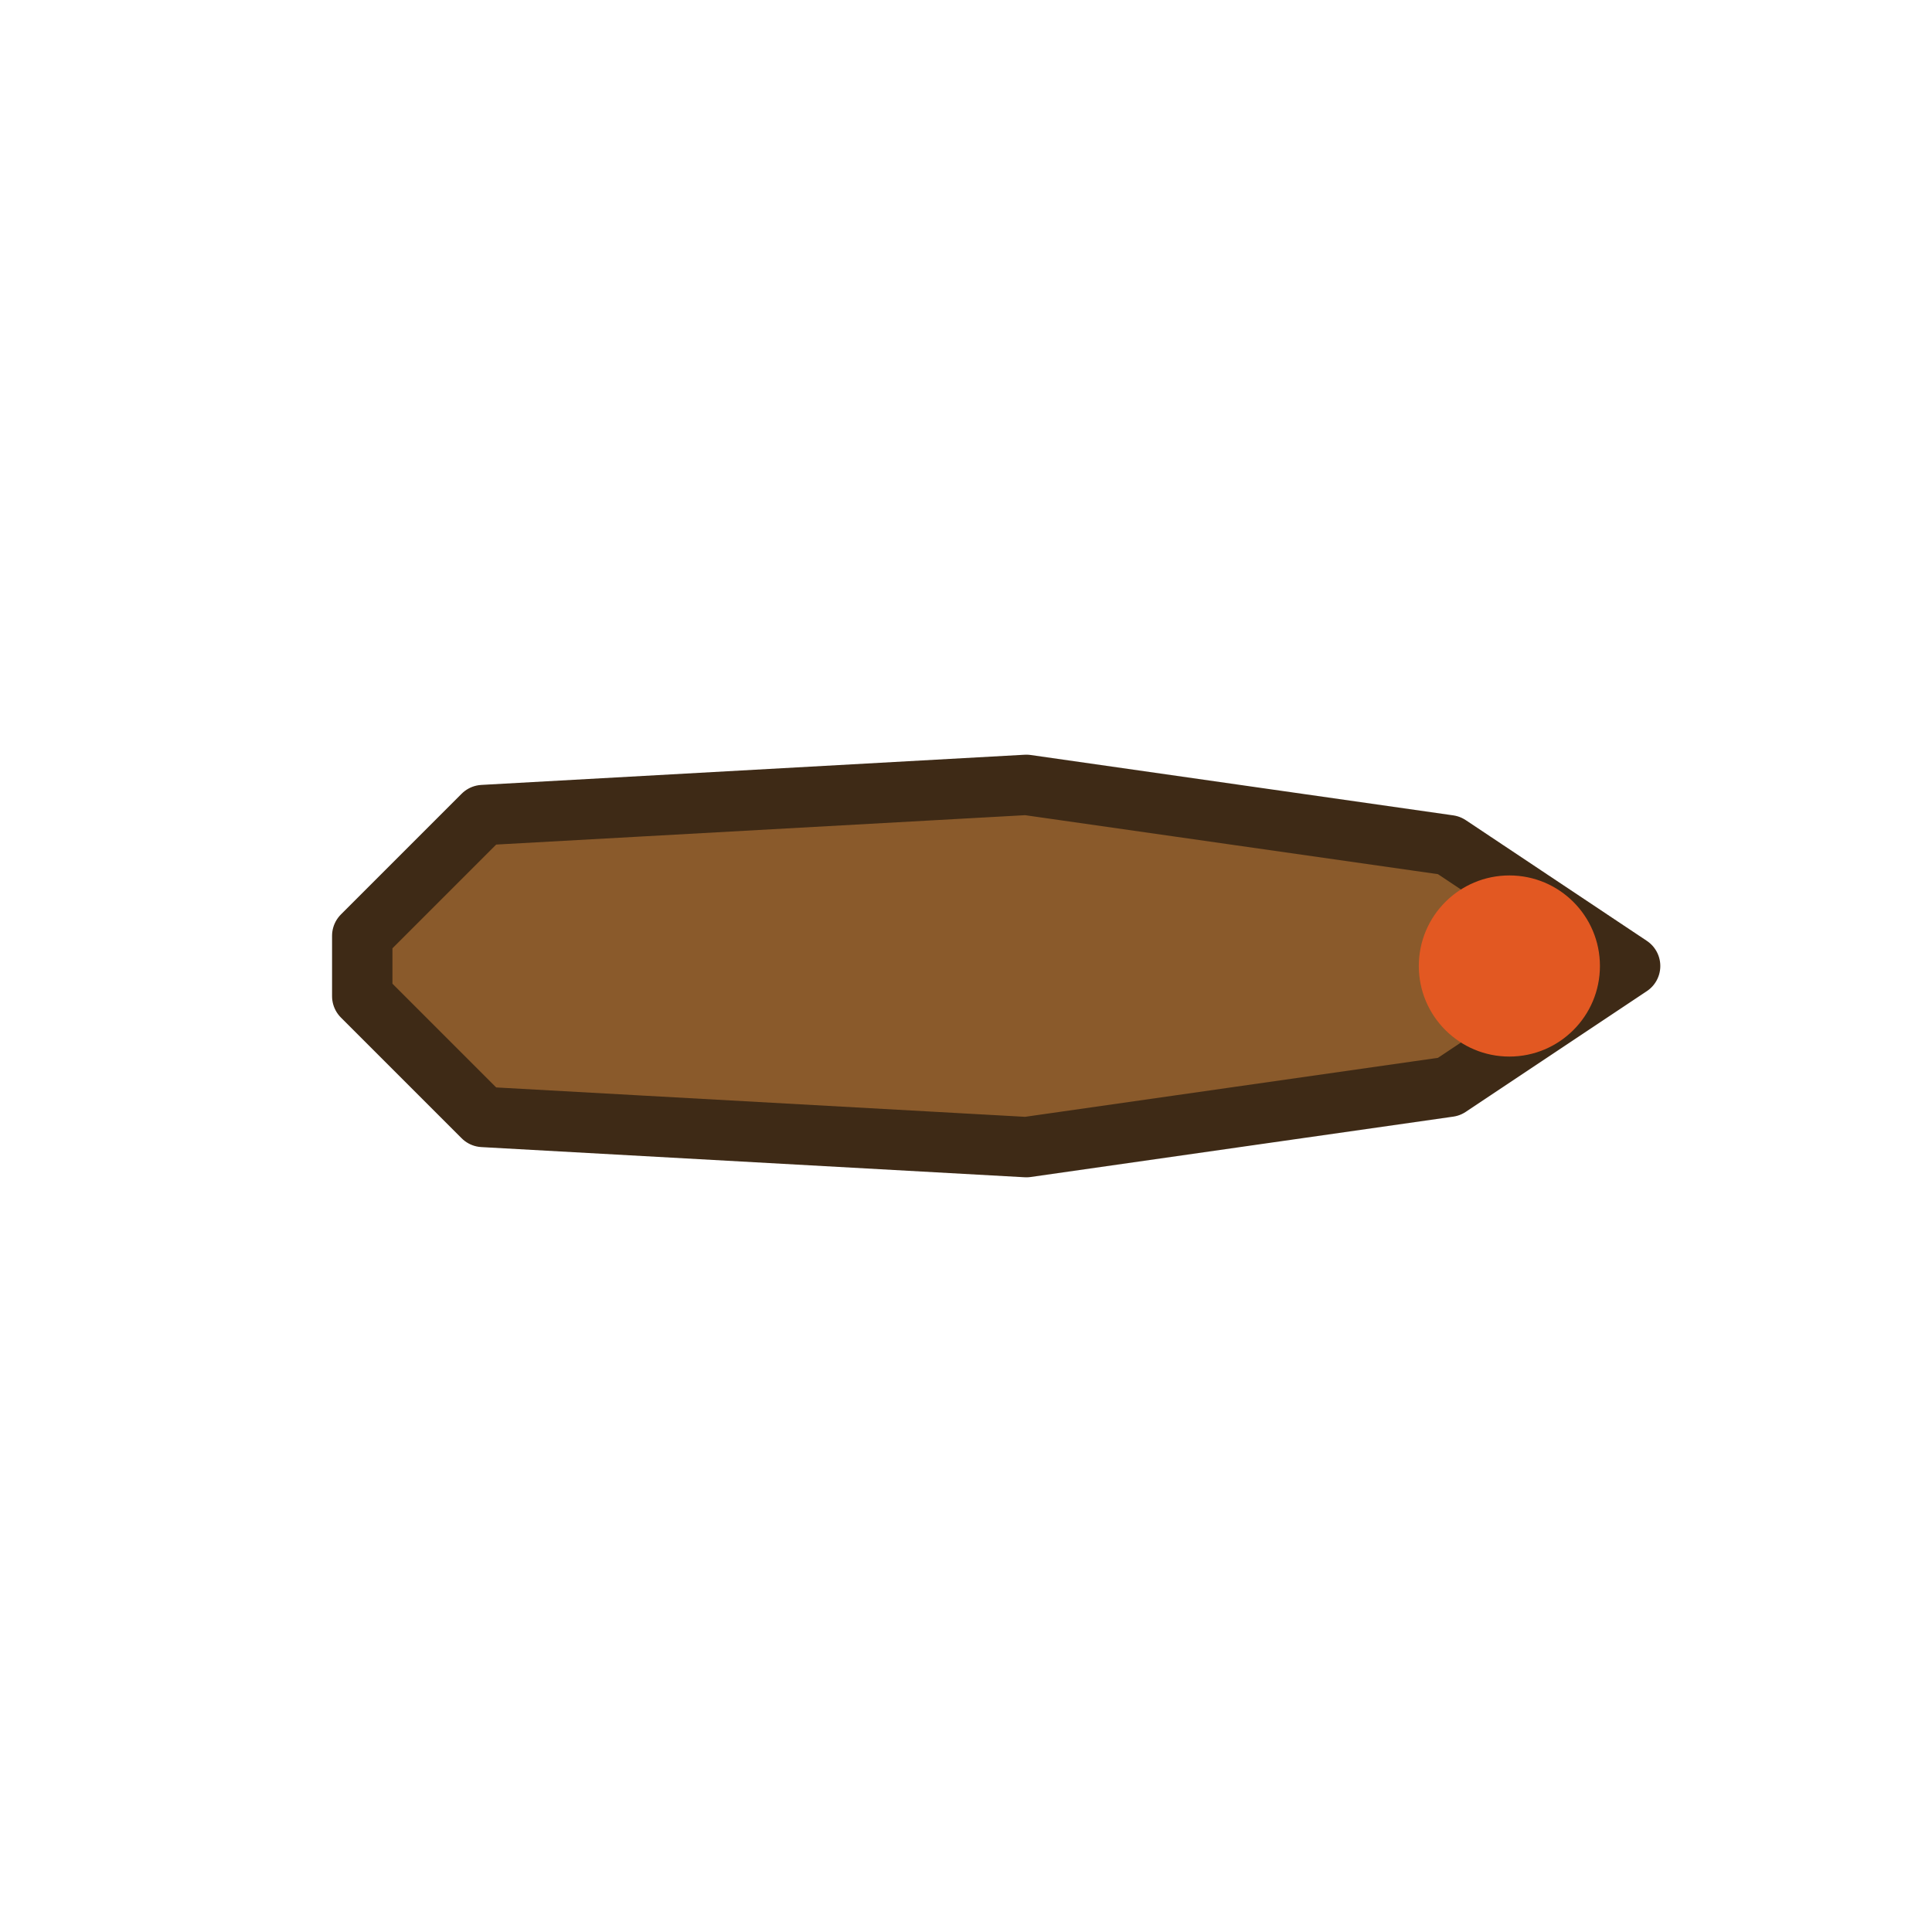
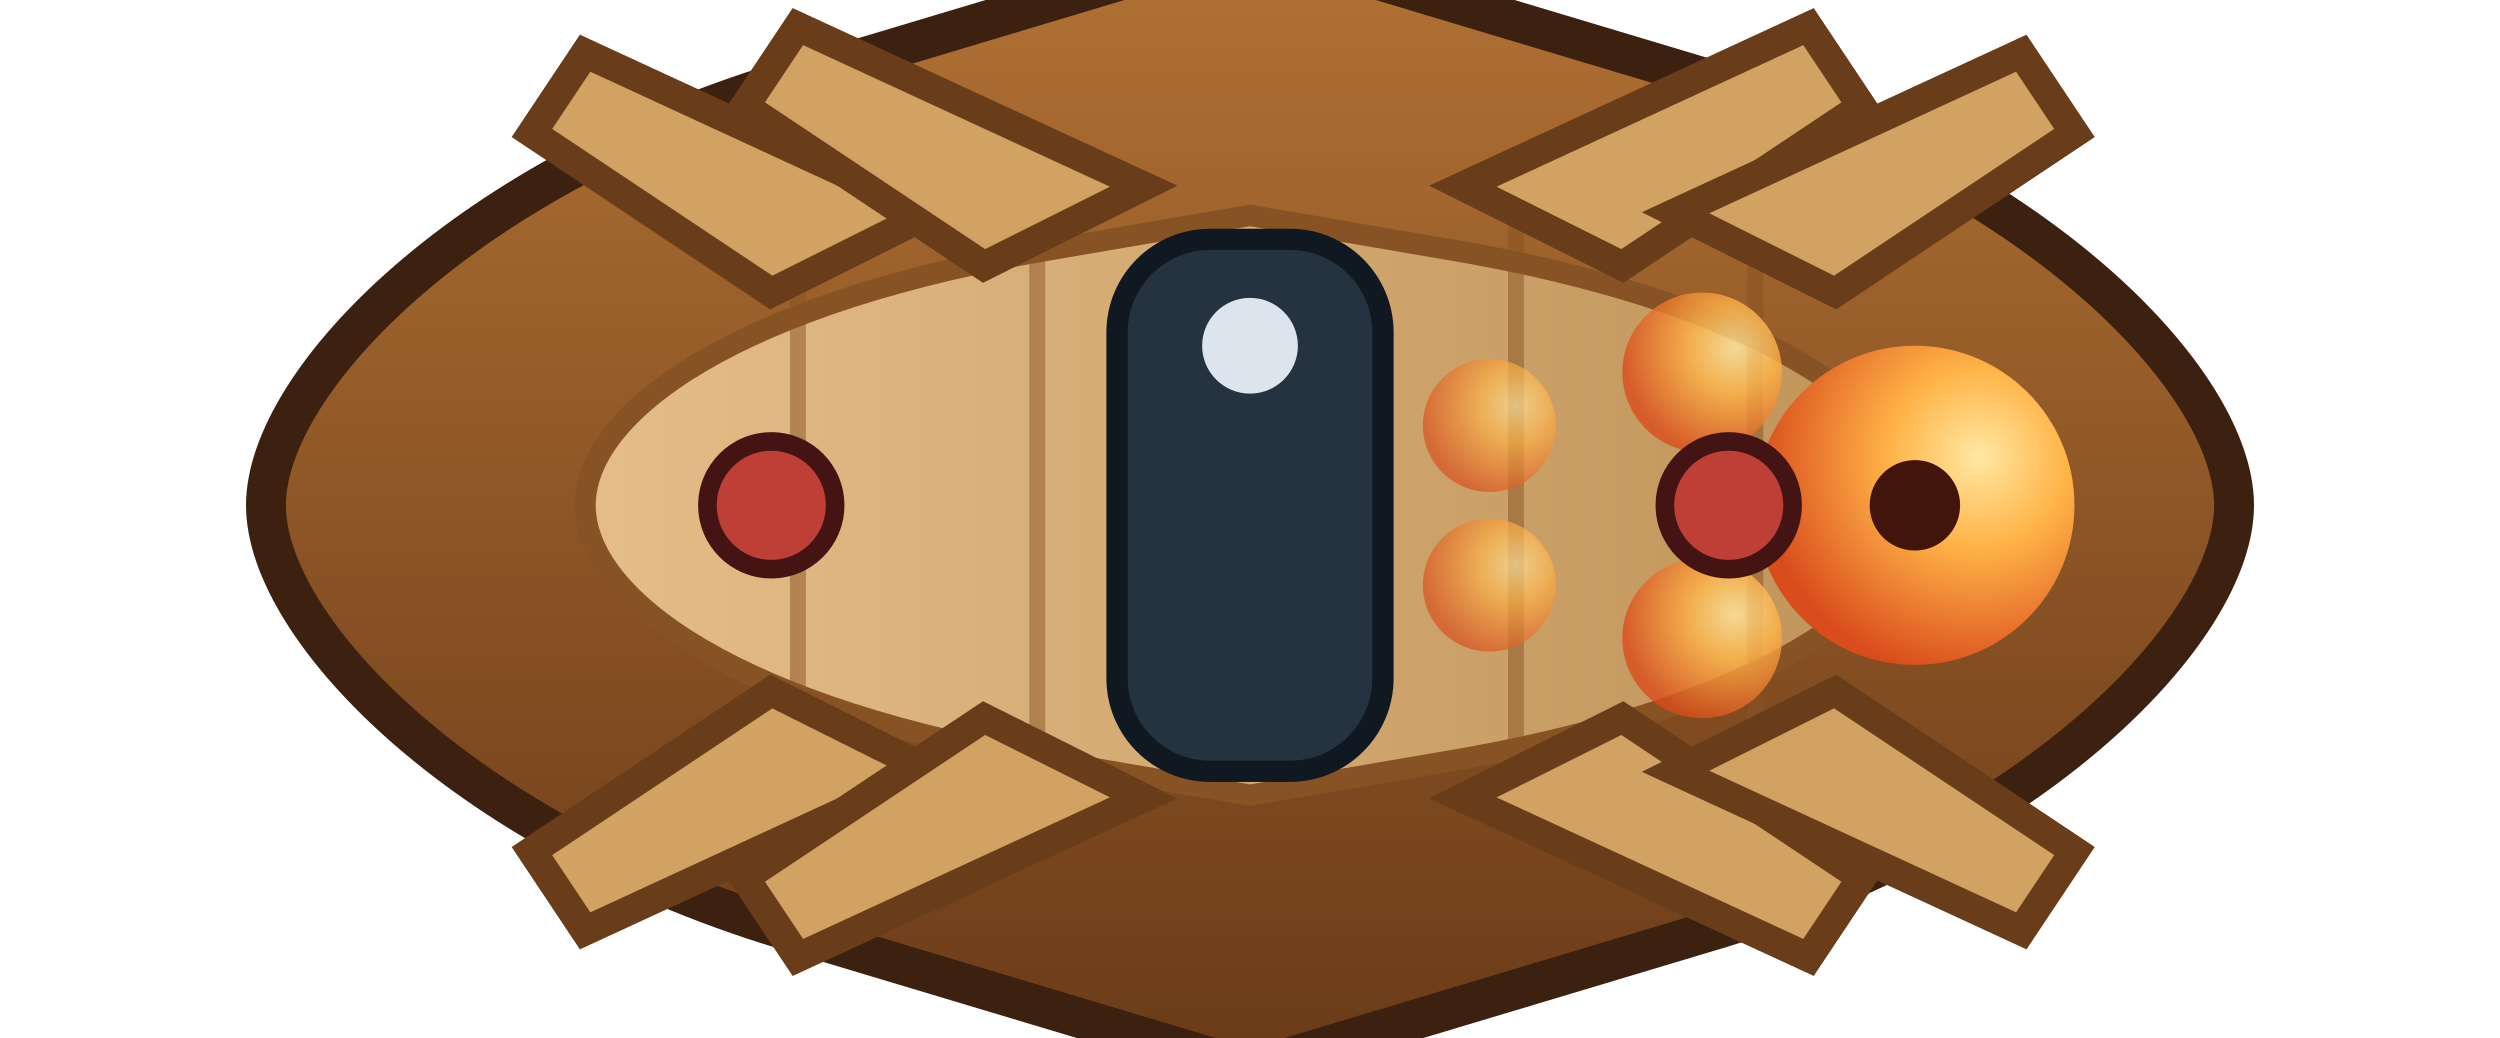
- <svg xmlns="http://www.w3.org/2000/svg" viewBox="0 0 64 64">
-   <polygon points="12,31 16,27 34,26 48,28 54,32 48,36 34,38 16,37 12,33" fill="#8a5a2b" stroke="#3e2a16" stroke-width="2" stroke-linejoin="round" />
-   <circle cx="50" cy="32" r="3" fill="#e25822" />
+ <svg xmlns="http://www.w3.org/2000/svg" viewBox="0 0 188 78">
+   <defs>
+     <linearGradient id="goryeo-fire-hull" x1="0" y1="0" x2="0" y2="1">
+       <stop offset="0" stop-color="#b27234" />
+       <stop offset="1" stop-color="#6a3a18" />
+     </linearGradient>
+     <linearGradient id="goryeo-fire-deck" x1="0" y1="0" x2="1" y2="0">
+       <stop offset="0" stop-color="#e5bd88" />
+       <stop offset="1" stop-color="#bf9359" />
+     </linearGradient>
+     <radialGradient id="goryeo-fire-jar" cx="0.7" cy="0.35" r="0.7">
+       <stop offset="0" stop-color="#ffe8a3" />
+       <stop offset="0.4" stop-color="#ffb347" />
+       <stop offset="1" stop-color="#d94c1c" />
+     </radialGradient>
+   </defs>
+   <path d="M20 38c0-9.4 15.2-25 40-32.2l34-10.2 34 10.2c24.8 7.2 40 22.8 40 32.2s-15.2 25-40 32.2l-34 10.2-34-10.2C35.2 63 20 47.4 20 38z" fill="url(#goryeo-fire-hull)" stroke="#3c2010" stroke-width="3" />
+   <path d="M44 38c0-7 11.4-15.4 36-19.4l14-2.4 14 2.4c24.6 4 36 12.4 36 19.4s-11.4 15.4-36 19.4l-14 2.4-14-2.4c-24.6-4-36-12.4-36-19.4z" fill="url(#goryeo-fire-deck)" stroke="#875224" stroke-width="1.6" />
+   <g stroke="#875224" stroke-width="1.2" opacity="0.5">
+     <line x1="60" y1="18" x2="60" y2="58" />
+     <line x1="78" y1="16" x2="78" y2="60" />
+     <line x1="96" y1="16" x2="96" y2="60" />
+     <line x1="114" y1="16" x2="114" y2="60" />
+     <line x1="132" y1="18" x2="132" y2="58" />
+   </g>
+   <g>
+     <circle cx="144" cy="38" r="12" fill="url(#goryeo-fire-jar)" />
+     <circle cx="128" cy="28" r="6" fill="url(#goryeo-fire-jar)" opacity="0.8" />
+     <circle cx="128" cy="48" r="6" fill="url(#goryeo-fire-jar)" opacity="0.8" />
+     <circle cx="112" cy="32" r="5" fill="url(#goryeo-fire-jar)" opacity="0.65" />
+     <circle cx="112" cy="44" r="5" fill="url(#goryeo-fire-jar)" opacity="0.65" />
+   </g>
+   <circle cx="144" cy="38" r="3.4" fill="#41150b" />
+   <rect x="84" y="18" width="20" height="40" rx="7" fill="#253240" stroke="#101821" stroke-width="1.6" />
+   <circle cx="94" cy="26" r="3.6" fill="#dce5ee" />
+   <g fill="#d1a262" stroke="#6a3d1a" stroke-width="2.2">
+     <path d="M58 22l-18 -12 4 -6 26 12z" />
+     <path d="M74 20l-18 -12 4 -6 26 12z" />
+     <path d="M122 20l18 -12-4 -6-26 12z" />
+     <path d="M138 22l18 -12-4 -6-26 12z" />
+     <path d="M58 52l-18 12 4 6 26-12z" />
+     <path d="M74 54l-18 12 4 6 26-12z" />
+     <path d="M122 54l18 12-4 6-26-12z" />
+     <path d="M138 52l18 12-4 6-26-12z" />
+   </g>
+   <g fill="#be3f35" stroke="#431413" stroke-width="1.4">
+     <circle cx="58" cy="38" r="4.8" />
+     <circle cx="130" cy="38" r="4.8" />
+   </g>
</svg>
